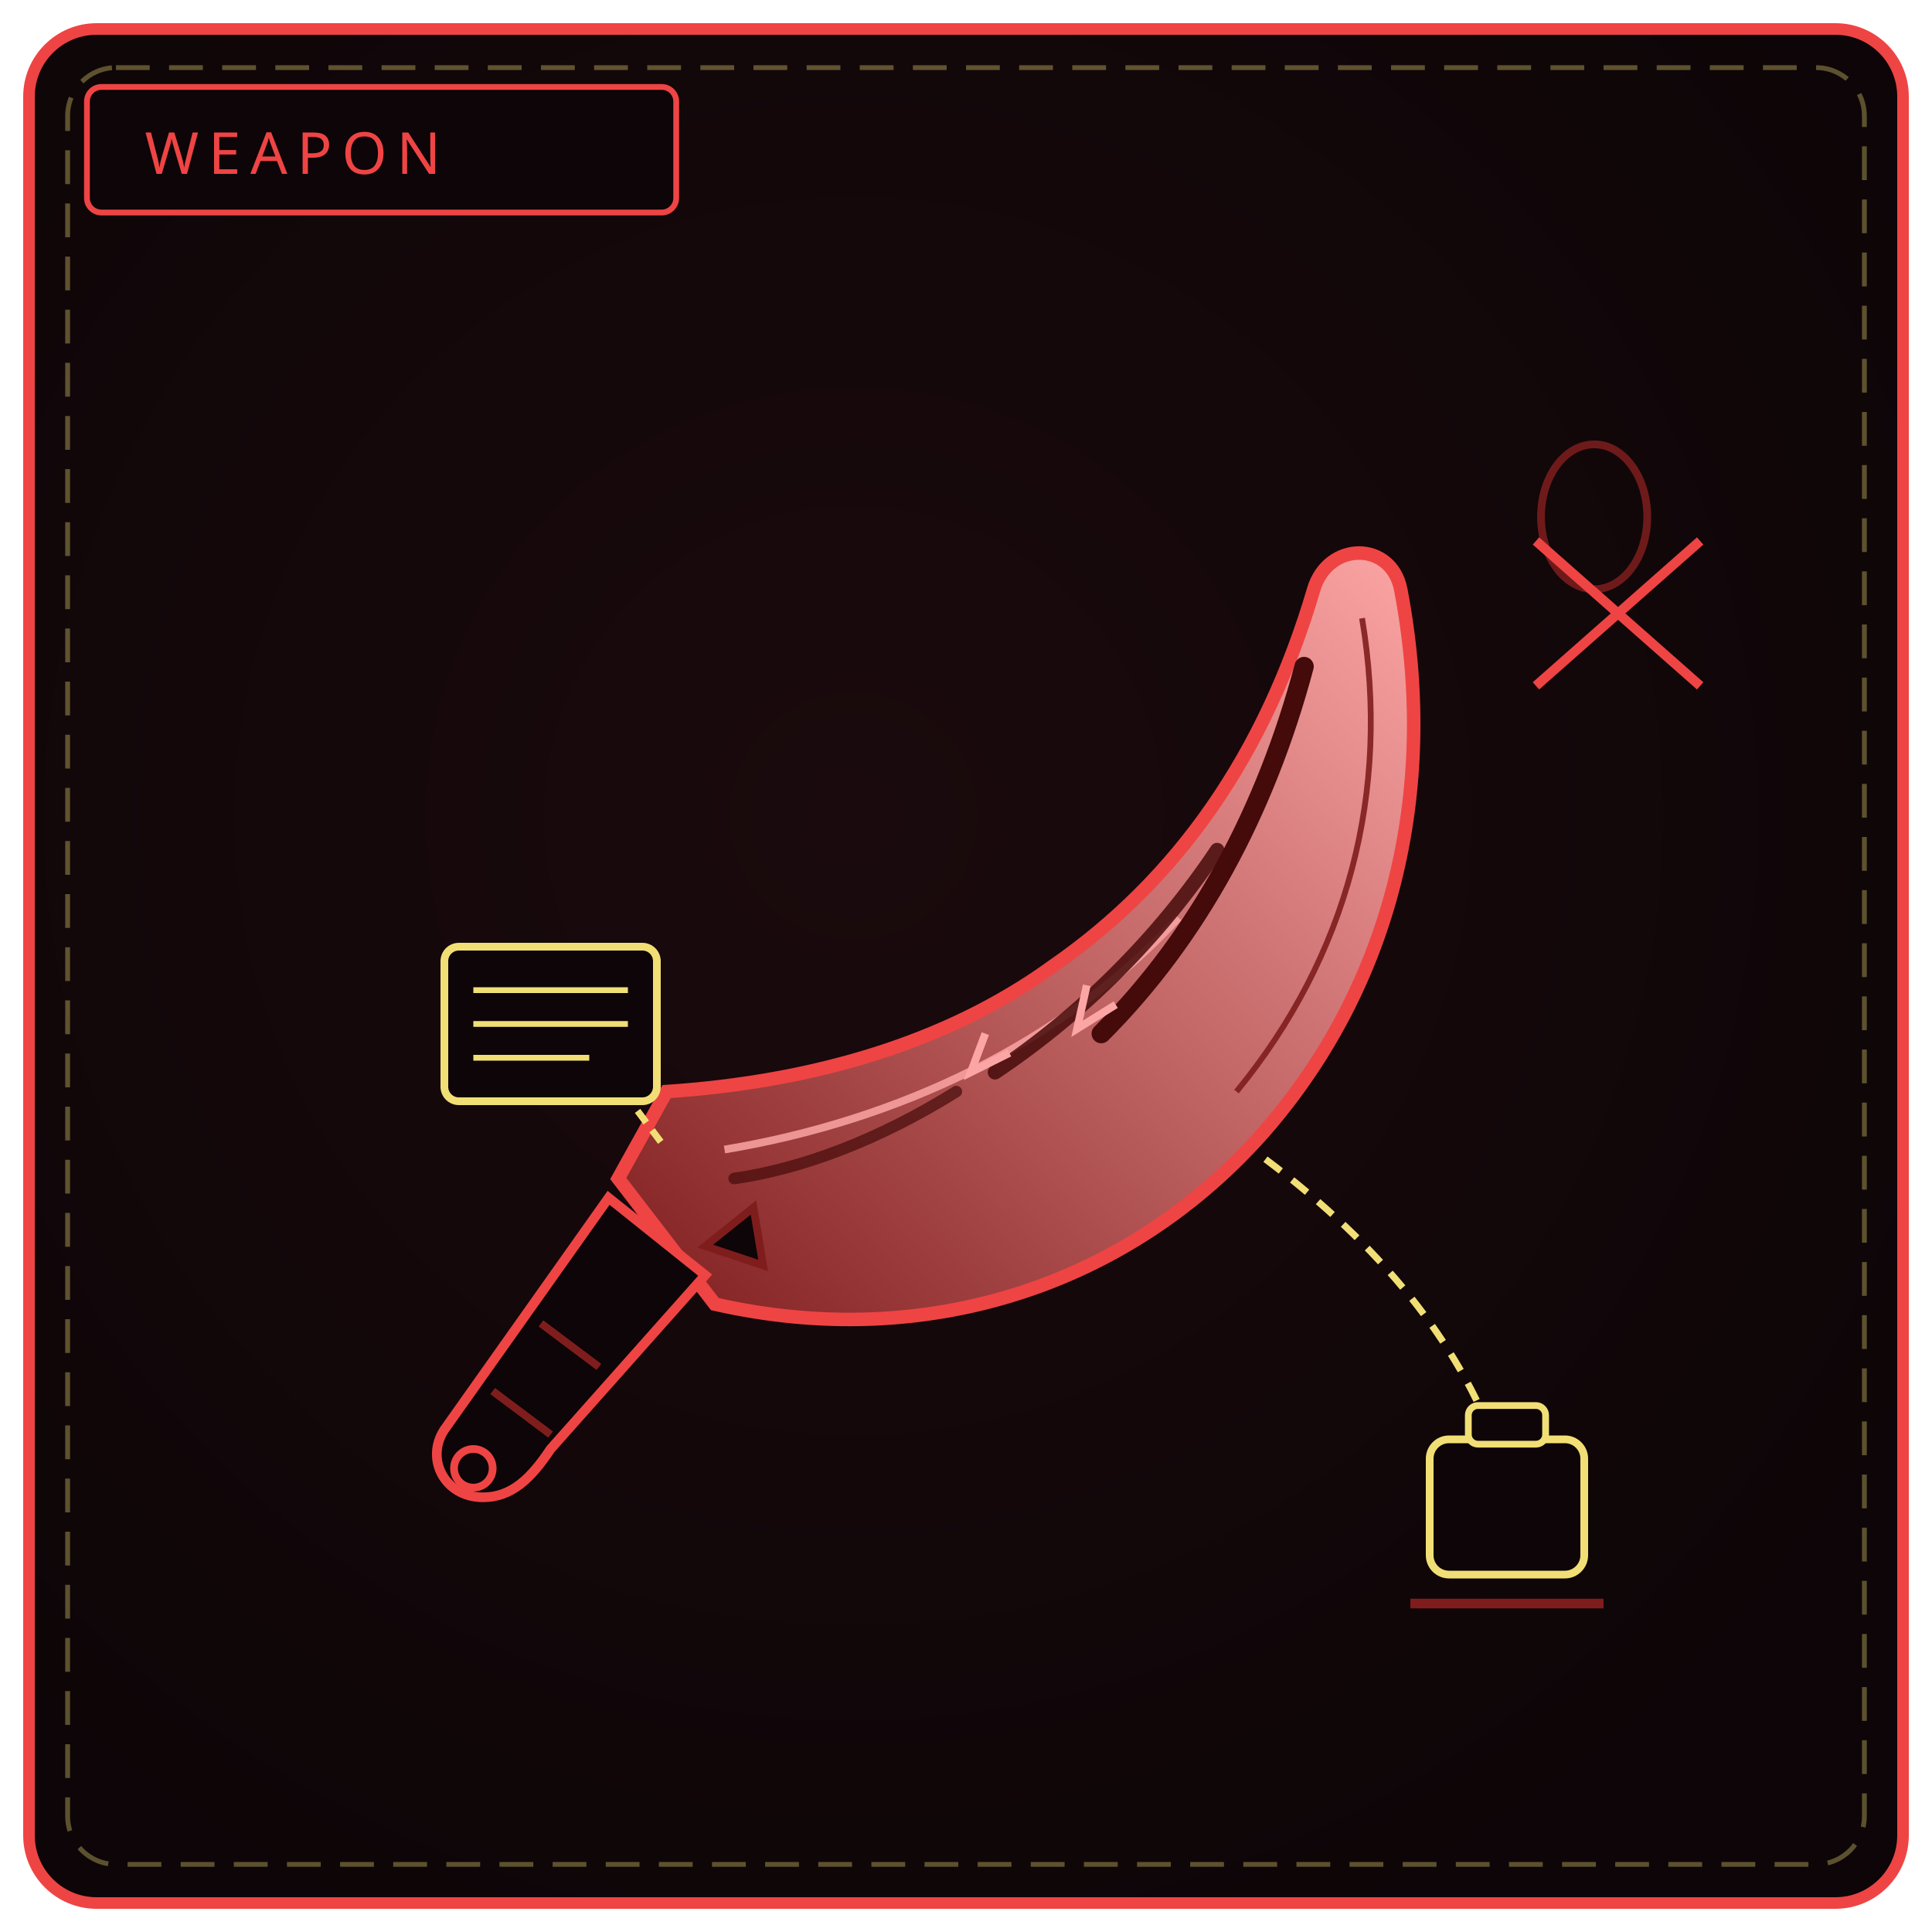
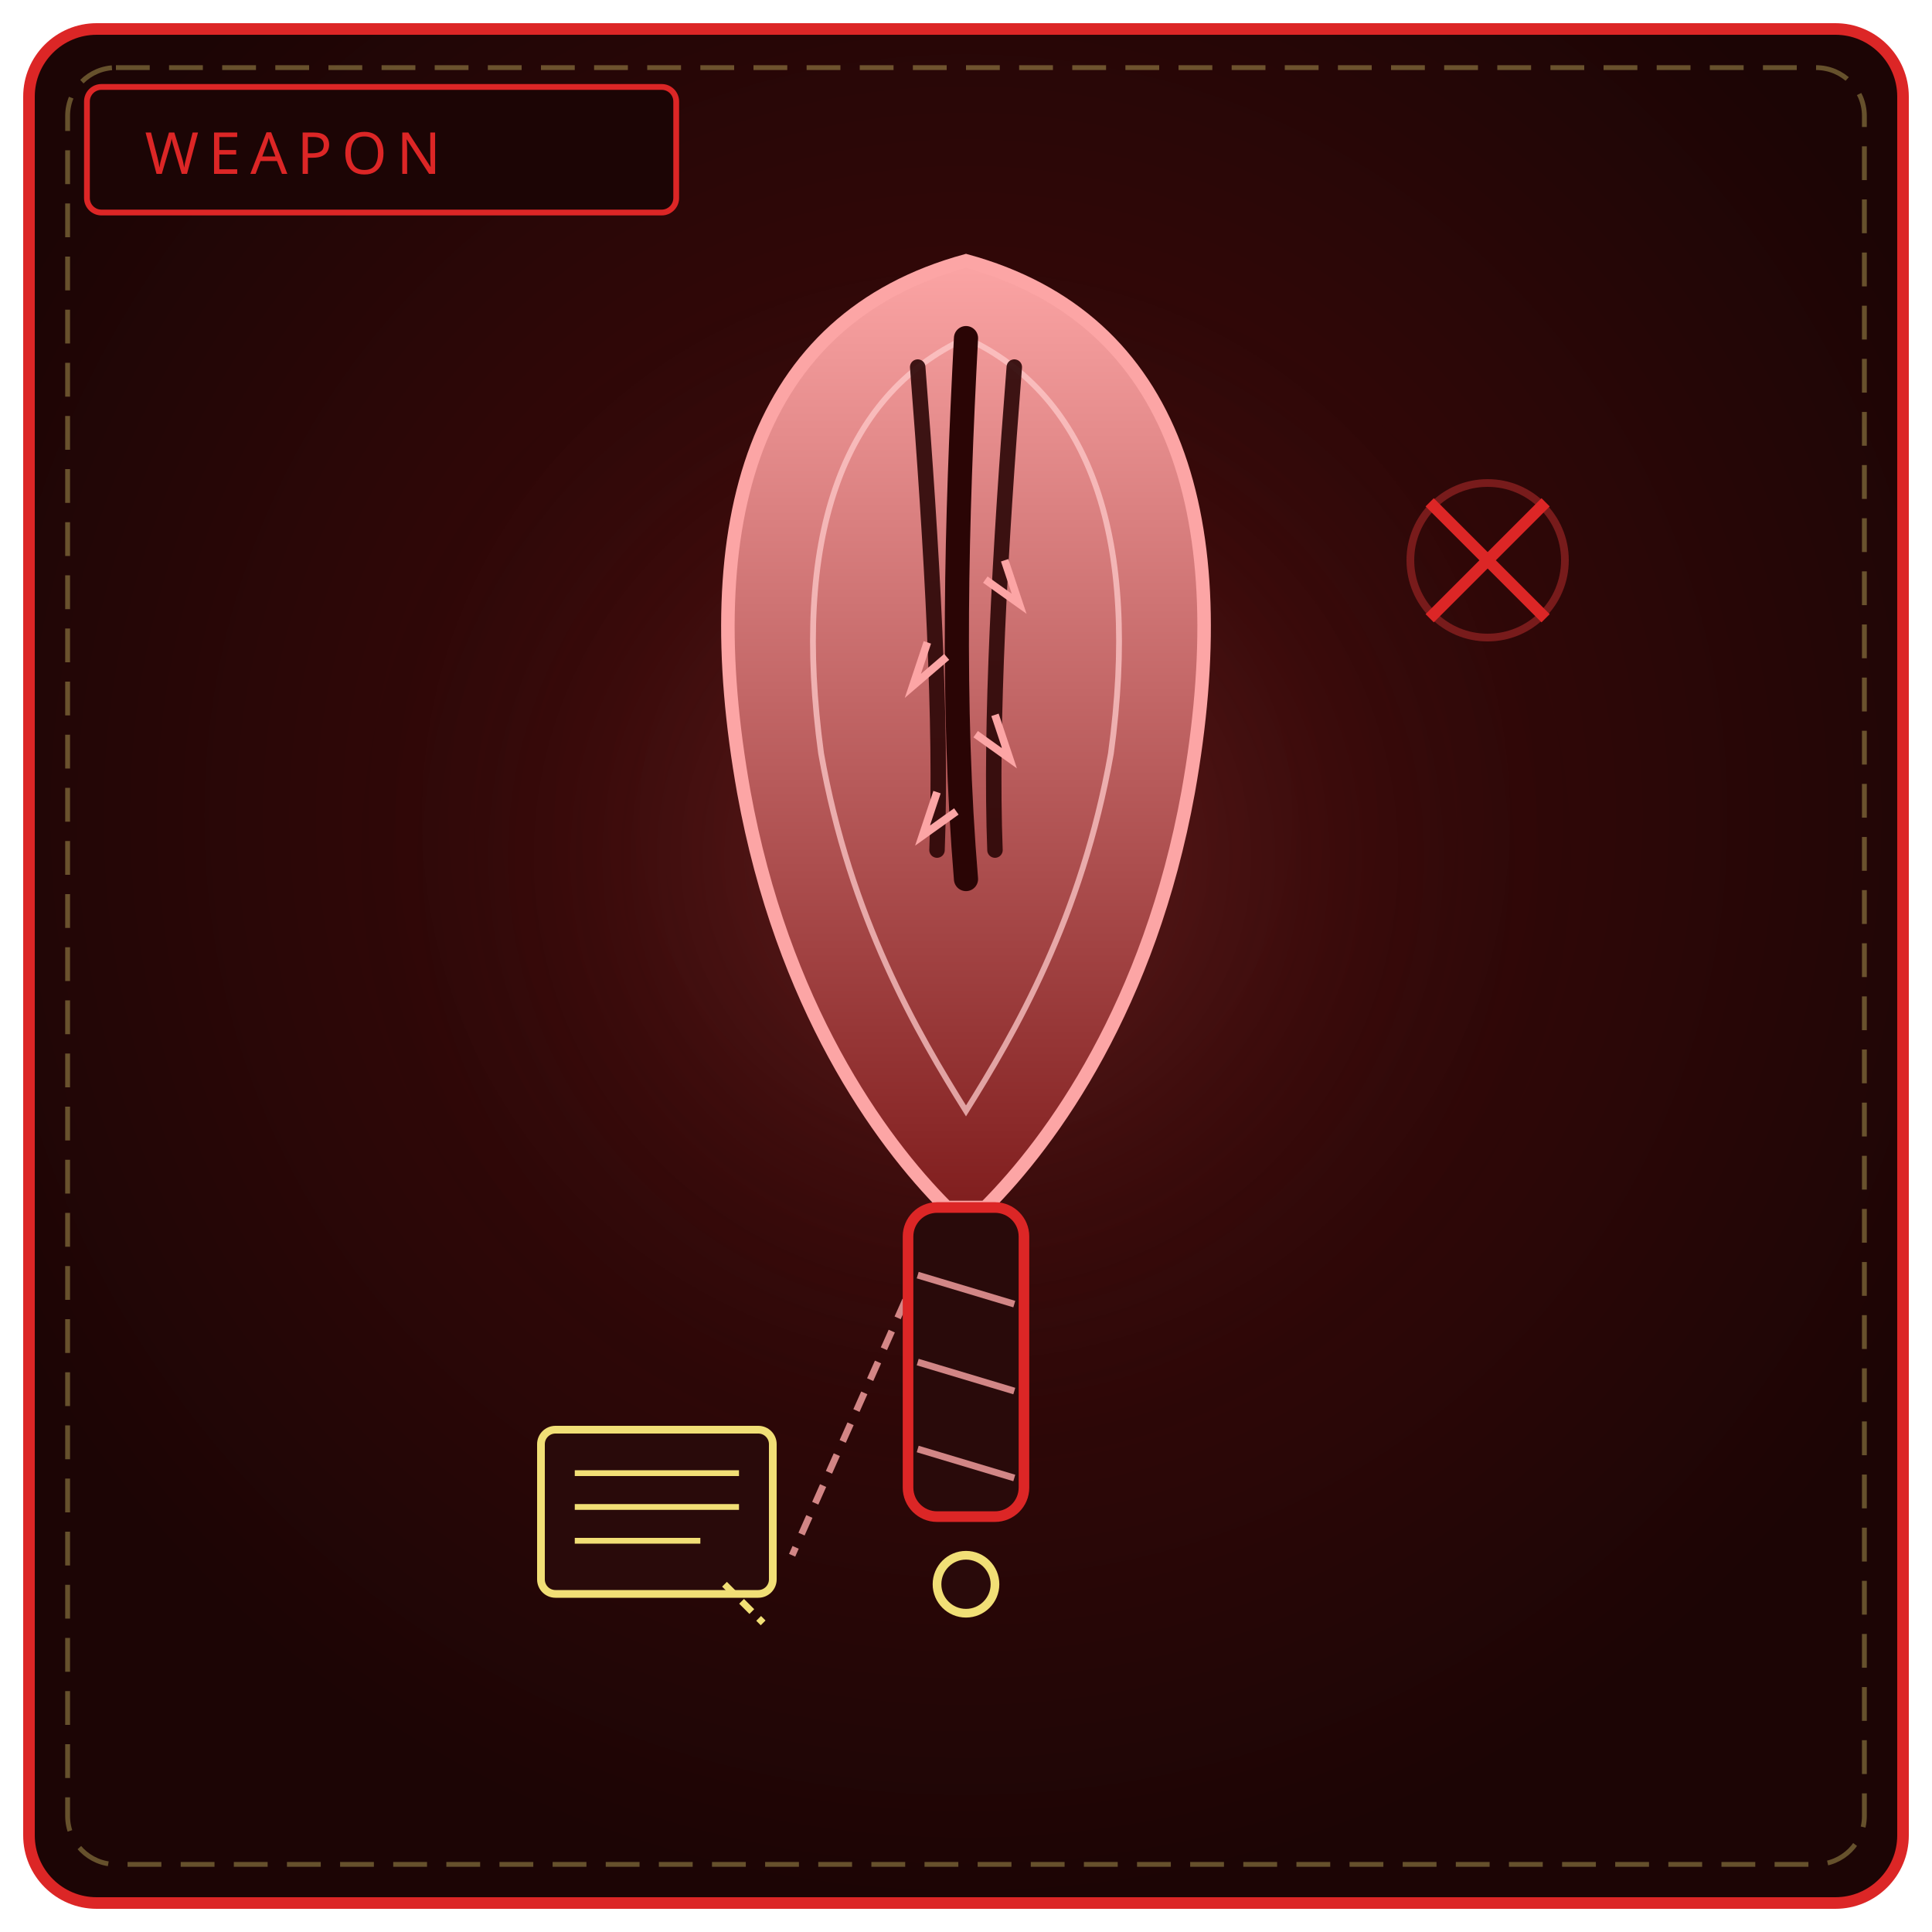
<svg xmlns="http://www.w3.org/2000/svg" viewBox="0 0 400 400" width="100%" height="100%" role="img" aria-label="VAULT OF UNSPOKEN SPITE'S FANG">
  <defs>
-     <radialGradient id="bw308" cx="44%" cy="42%" r="66%">
-       <stop offset="0%" stop-color="#1a0a0d" />
-       <stop offset="100%" stop-color="#0d0507" />
+     <radialGradient id="bw308" cx="50%" cy="42%" r="58%">
+       <stop offset="0%" stop-color="#450a0a" />
+       <stop offset="100%" stop-color="#1c0505" />
    </radialGradient>
-     <linearGradient id="bl308" x1="0" y1="1" x2="1" y2="0">
-       <stop offset="0" stop-color="#7f1d1d" />
-       <stop offset="1" stop-color="#fca5a5" />
+     <radialGradient id="gw308" cx="50%" cy="46%" r="50%">
+       <stop offset="0%" stop-color="#f87171" stop-opacity=".22" />
+       <stop offset="100%" stop-color="#000" stop-opacity="0" />
+     </radialGradient>
+     <linearGradient id="gs308" x1="0" y1="0" x2="0" y2="1">
+       <stop offset="0" stop-color="#fca5a5" />
+       <stop offset="1" stop-color="#7f1d1d" />
    </linearGradient>
  </defs>
-   <rect x="6" y="6" width="388" height="388" rx="14" fill="url(#bw308)" stroke="#ef4444" stroke-width="2.4" />
+   <rect x="6" y="6" width="388" height="388" rx="14" fill="url(#bw308)" stroke="#dc2626" stroke-width="2.4" />
  <rect x="14" y="14" width="372" height="372" rx="10" fill="none" stroke="#f1df76" stroke-width="1" stroke-dasharray="7 4" opacity=".35" />
-   <rect x="18" y="18" width="122" height="26" rx="3" fill="#0d0507" stroke="#ef4444" stroke-width="1.2" />
-   <text x="30" y="36" fill="#ef4444" font-family="Impact, Arial Black, sans-serif" font-size="12" letter-spacing="2">WEAPON</text>
-   <path d="M128 244 L 138 226 C 168 224, 196 216, 218 200 C 244 182, 262 156, 272 122 C 275 112, 288 112, 290 122 C 298 164, 288 204, 262 234 C 234 266, 192 280, 148 270 Z" fill="url(#bl308)" stroke="#ef4444" stroke-width="2.8" />
-   <path d="M146 258 L 156 250 L 158 262 Z" fill="#0d0507" stroke="#7f1d1d" stroke-width="1.6" />
-   <path d="M150 238 C 186 232, 220 216, 244 190" fill="none" stroke="#fca5a5" stroke-width="1.6" opacity=".85" />
-   <path d="M282 128 C 288 164, 279 198, 256 226" fill="none" stroke="#7f1d1d" stroke-width="1.2" opacity=".9" />
-   <path d="M270 138 C 262 168, 248 194, 228 214" fill="none" stroke="#450a0a" stroke-width="4" stroke-linecap="round" />
-   <path d="M252 176 C 240 194, 224 210, 206 222" fill="none" stroke="#450a0a" stroke-width="3" stroke-linecap="round" opacity=".85" />
-   <path d="M231 208 l -8 5 l 2 -9" fill="none" stroke="#fca5a5" stroke-width="1.6" />
-   <path d="M209 218 l -8 4 l 3 -8" fill="none" stroke="#fca5a5" stroke-width="1.6" />
-   <path d="M198 226 C 182 236, 166 242, 152 244" fill="none" stroke="#450a0a" stroke-width="2.4" stroke-linecap="round" opacity=".7" />
-   <rect x="92" y="196" width="44" height="32" rx="3" fill="#0d0507" stroke="#f1df76" stroke-width="1.6" />
-   <path d="M98 205 h32 M98 212 h32 M98 219 h24" stroke="#f1df76" stroke-width="1.2" />
-   <path d="M132 230 L 138 238" stroke="#f1df76" stroke-width="1.4" stroke-dasharray="3 2" />
-   <path d="M126 248 L 92 296 C 88 302, 92 310, 100 310 C 106 310, 110 306, 114 300 L 146 264 Z" fill="#0d0507" stroke="#ef4444" stroke-width="2" />
-   <path d="M112 274 l 12 9 M102 288 l 12 9" stroke="#7f1d1d" stroke-width="1.6" />
-   <circle cx="98" cy="304" r="4" fill="none" stroke="#ef4444" stroke-width="1.6" />
-   <path d="M262 240 C 286 258, 302 278, 310 300" fill="none" stroke="#f1df76" stroke-width="1.4" stroke-dasharray="4 3" />
-   <rect x="296" y="298" width="32" height="28" rx="4" fill="#0d0507" stroke="#f1df76" stroke-width="1.6" />
-   <rect x="304" y="291" width="16" height="8" rx="2" fill="#0d0507" stroke="#f1df76" stroke-width="1.4" />
-   <path d="M292 332 H332" stroke="#7f1d1d" stroke-width="2" />
-   <path d="M330 122 a11 15 0 1 1 0.1 0" fill="none" stroke="#7f1d1d" stroke-width="1.6" opacity=".85" />
-   <path d="M318 112 L 352 142 M352 112 L 318 142" stroke="#ef4444" stroke-width="2" />
+   <circle cx="200" cy="188" r="132" fill="url(#gw308)" />
+   <rect x="18" y="18" width="122" height="26" rx="3" fill="#1c0505" stroke="#dc2626" stroke-width="1.2" />
+   <text x="30" y="36" fill="#dc2626" font-family="Impact, Arial Black, sans-serif" font-size="12" letter-spacing="2">WEAPON</text>
+   <path d="M200 54 C 244 66, 256 108, 246 164 C 238 208, 218 236, 204 250 L 196 250 C 182 236, 162 208, 154 164 C 144 108, 156 66, 200 54 Z" fill="url(#gs308)" stroke="#fca5a5" stroke-width="2.8" />
+   <path d="M200 70 C 226 82, 236 112, 230 156 C 224 190, 210 214, 200 230 C 190 214, 176 190, 170 156 C 164 112, 174 82, 200 70 Z" fill="none" stroke="#fecaca" stroke-width="1.2" opacity=".75" />
+   <g fill="none" stroke="#2a0505" stroke-linecap="round">
+     <path d="M200 70 C 198 108, 197 146, 200 182" stroke-width="5" />
+     <path d="M210 76 C 207 114, 205 150, 206 176" stroke-width="3.2" opacity=".9" />
+     <path d="M190 76 C 193 114, 195 150, 194 176" stroke-width="3.2" opacity=".9" />
+   </g>
+   <g fill="none" stroke="#fca5a5" stroke-width="1.6">
+     <path d="M196 136 l -7 6 l 3 -9 M204 120 l 7 5 l -3 -9 M198 168 l -7 5 l 3 -9 M202 152 l 7 5 l -3 -9" />
+   </g>
+   <rect x="112" y="296" width="48" height="34" rx="3" fill="#290a0a" stroke="#f1df76" stroke-width="1.6" />
+   <path d="M119 305 h34 M119 312 h34 M119 319 h26" stroke="#f1df76" stroke-width="1.2" />
+   <path d="M150 328 L 158 336" stroke="#f1df76" stroke-width="1.4" stroke-dasharray="3 2" />
+   <path d="M196 250 L 164 322" stroke="#fca5a5" stroke-width="1.4" stroke-dasharray="4 3" opacity=".8" />
+   <circle cx="308" cy="116" r="16" fill="none" stroke="#7f1d1d" stroke-width="1.6" opacity=".9" />
+   <path d="M296 104 L 320 128 M320 104 L 296 128" stroke="#dc2626" stroke-width="2.4" />
+   <rect x="188" y="250" width="24" height="64" rx="6" fill="#290a0a" stroke="#dc2626" stroke-width="2.2" />
+   <path d="M190 264 L 210 270 M190 282 L 210 288 M190 300 L 210 306" stroke="#fca5a5" stroke-width="1.4" opacity=".8" />
+   <circle cx="200" cy="328" r="6" fill="#290a0a" stroke="#f1df76" stroke-width="1.8" />
</svg>
